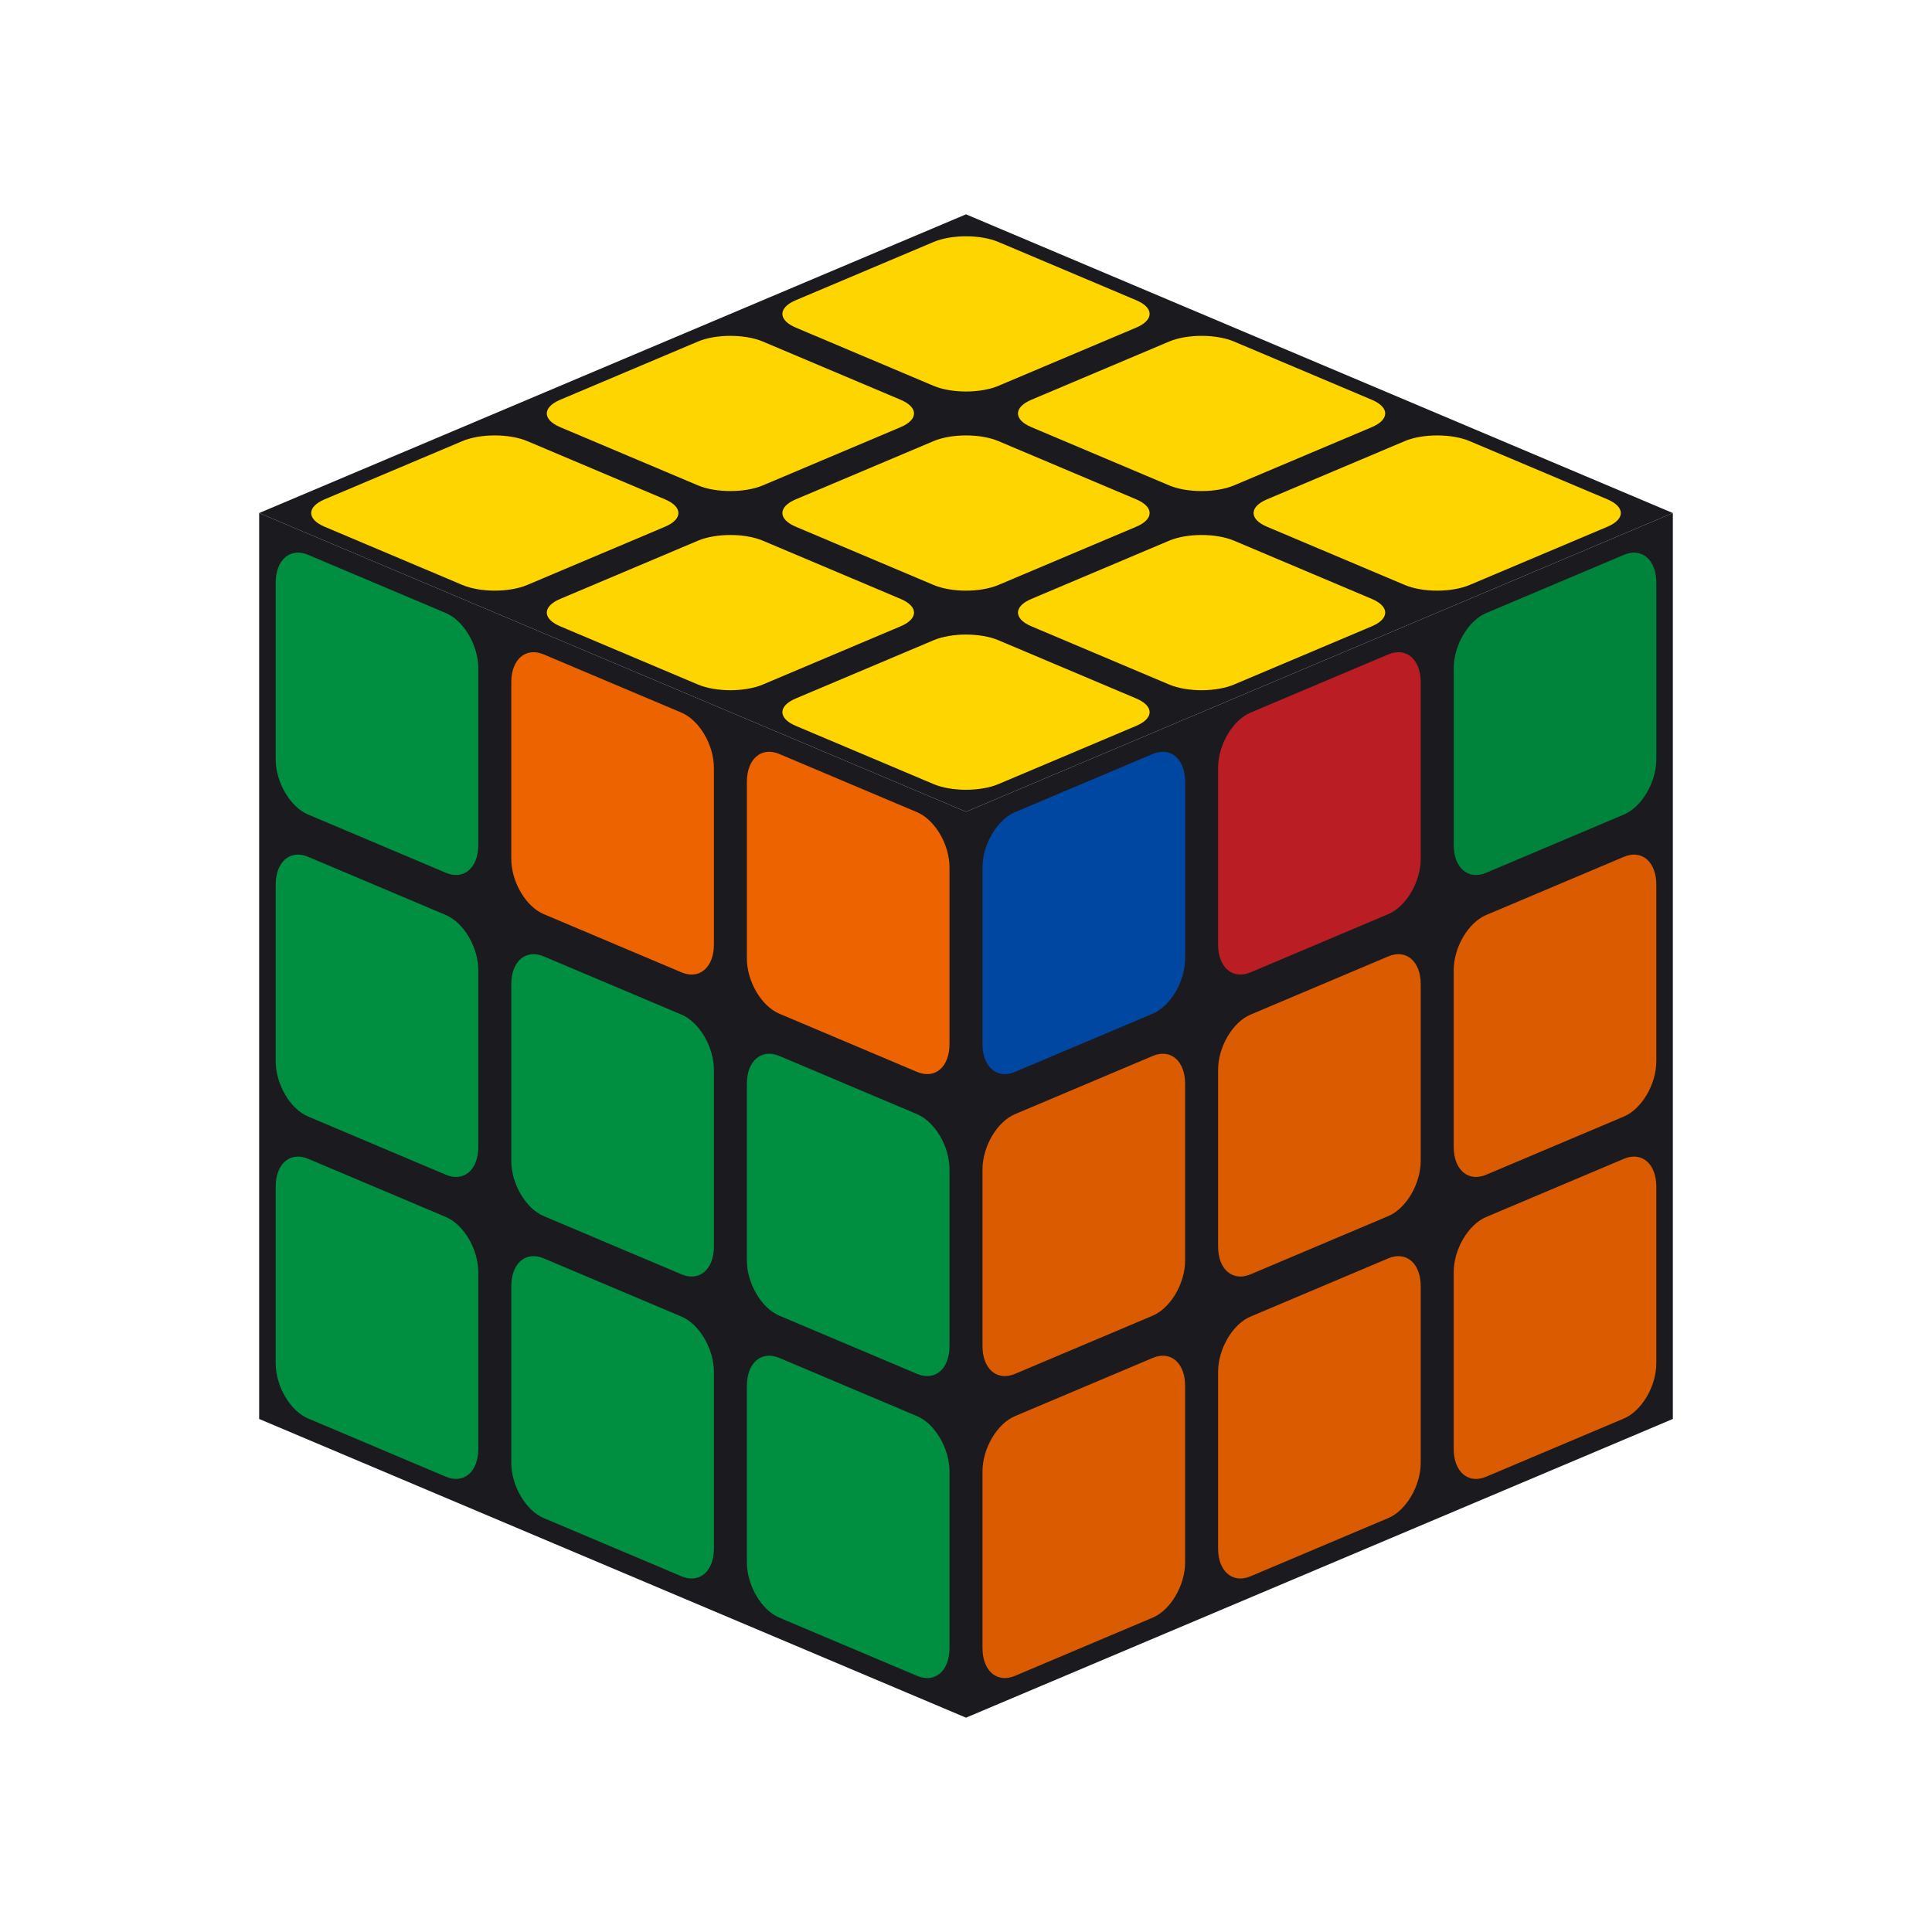
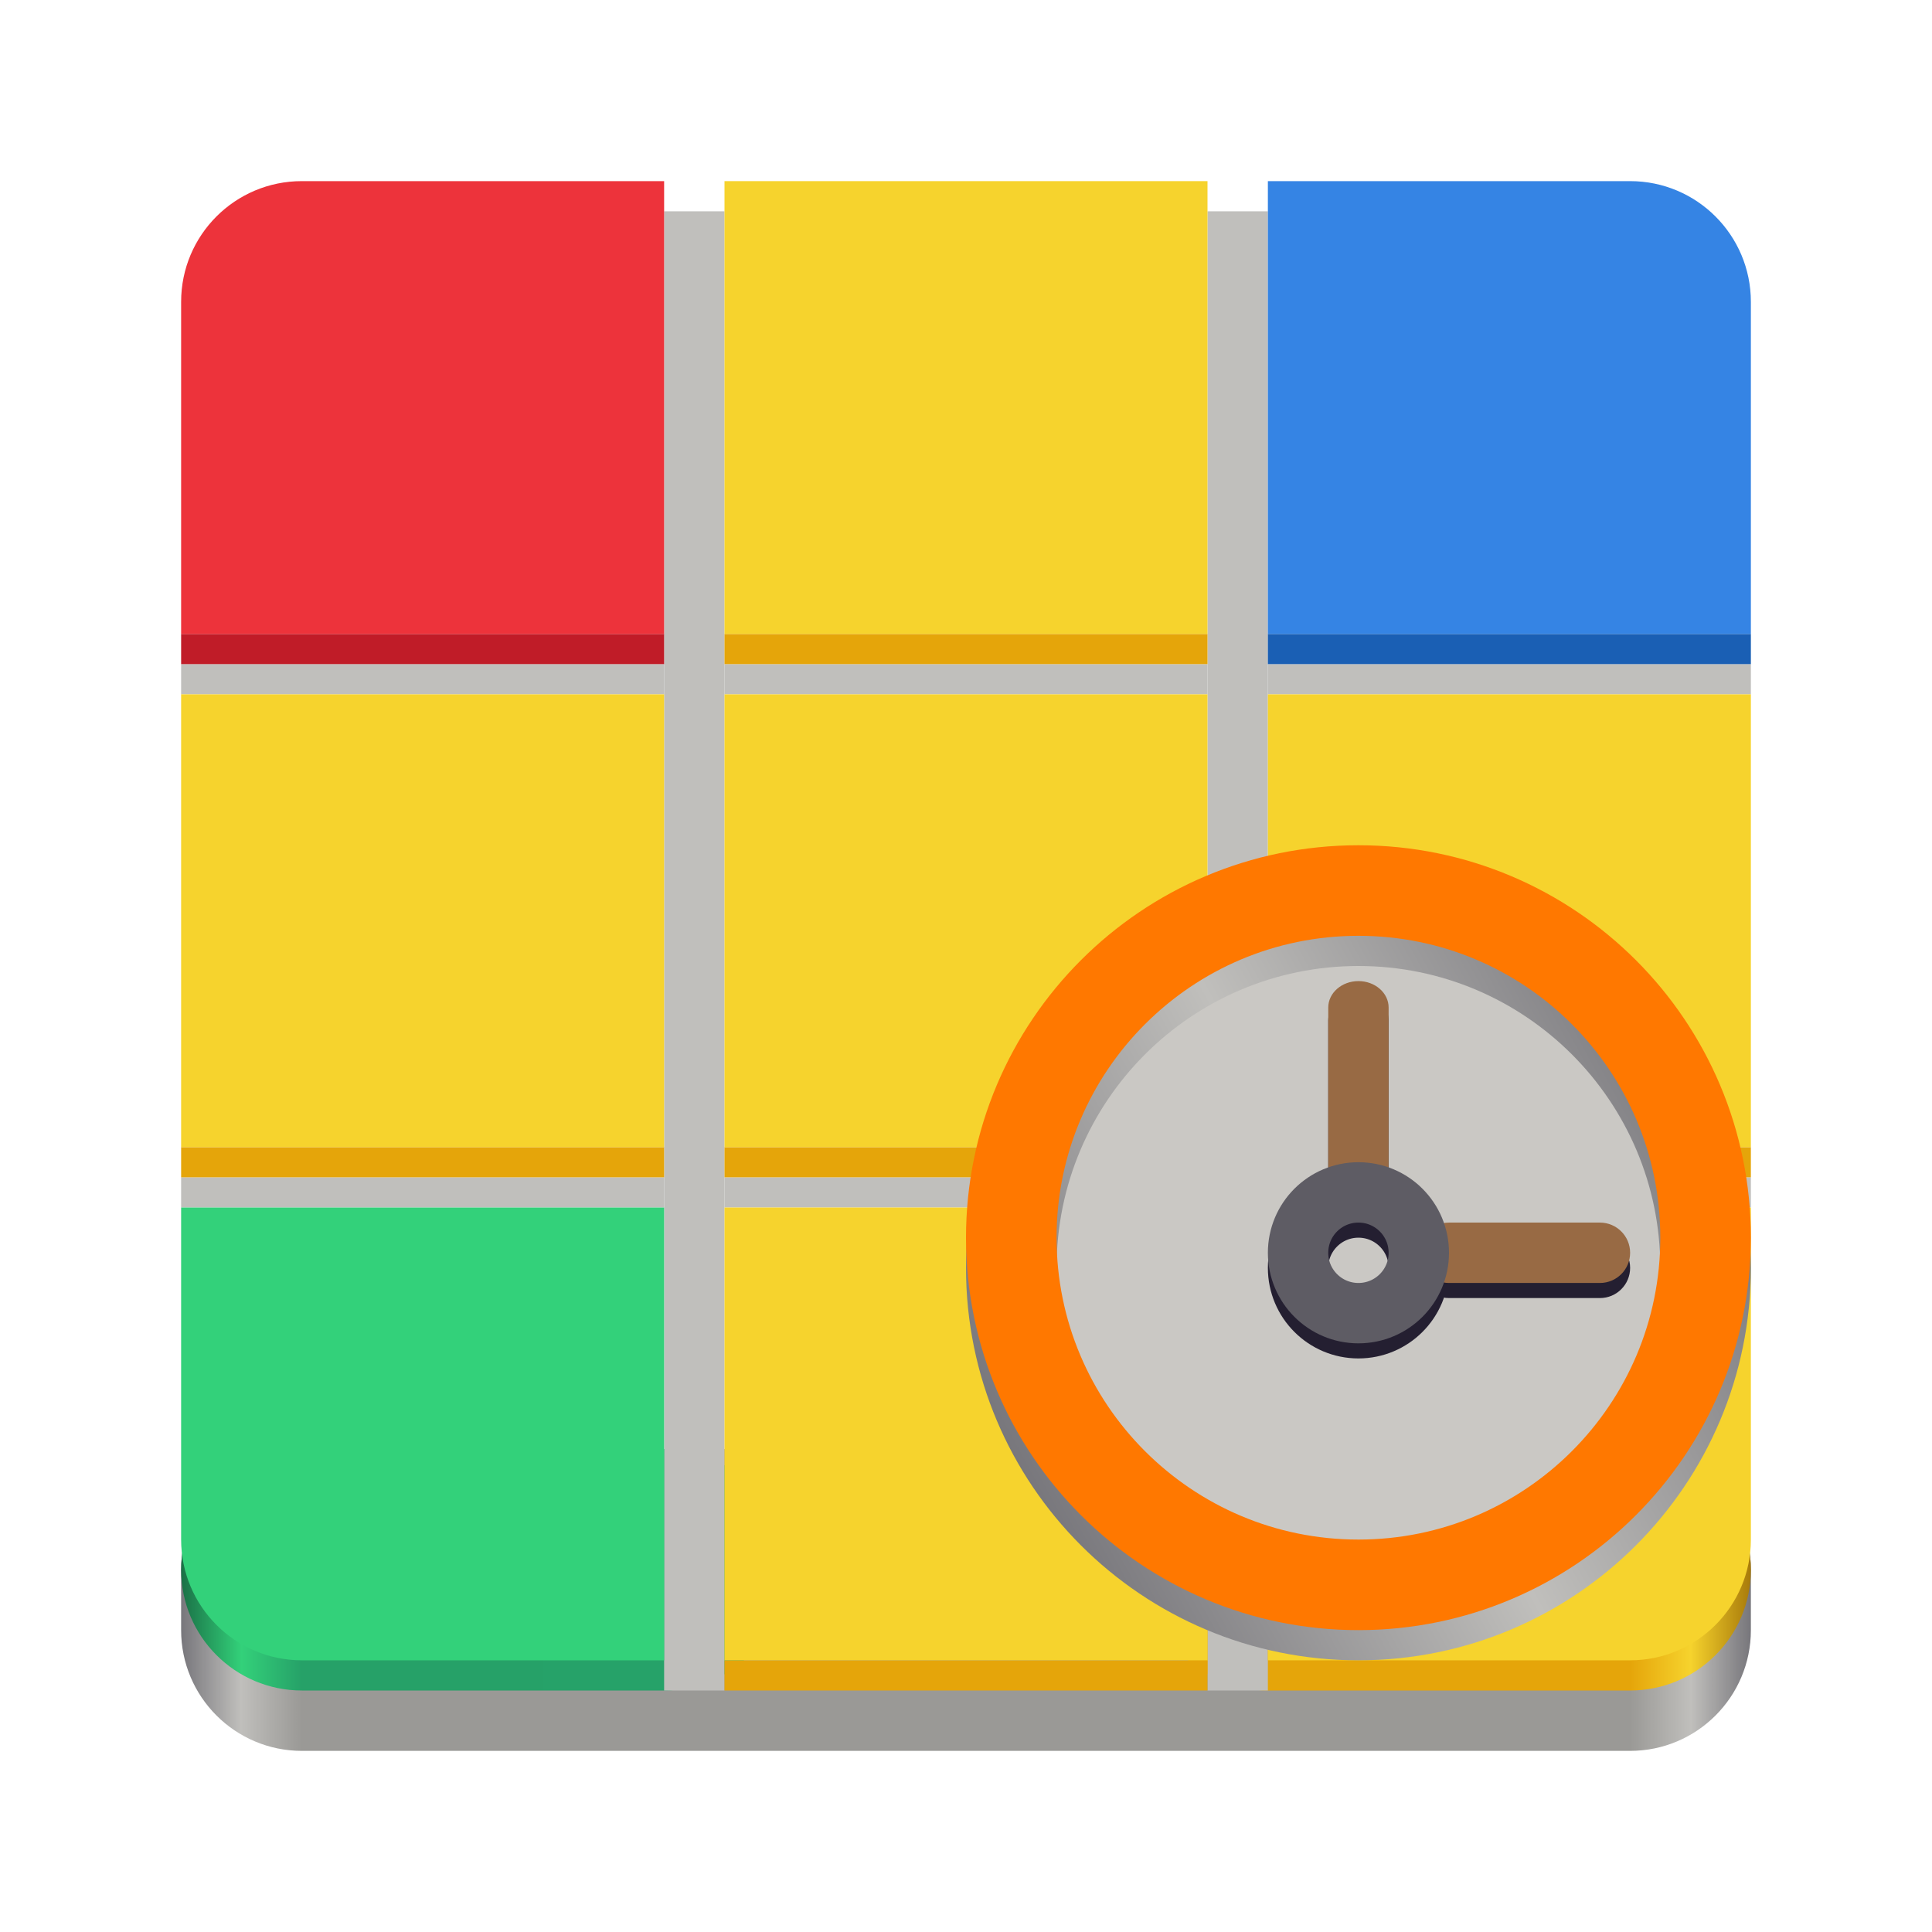
- <svg xmlns="http://www.w3.org/2000/svg" viewBox="0 0 128 128" width="128" height="128">
-   <path d="M 64.00 53.78 L 110.83 33.99 L 64.00 14.20 L 17.17 33.99 Z" fill="#1B1B1F" />
-   <path d="M 64.00 113.80 L 64.00 53.78 L 17.17 33.99 L 17.17 94.01 Z" fill="#1B1B1F" />
-   <path d="M 110.83 94.01 L 110.83 33.99 L 64.00 53.78 L 64.00 113.80 Z" fill="#1B1B1F" />
-   <rect x="0" y="0" width="1" height="1" rx="0.16" fill="rgb(255,213,0)" transform="matrix(13.424 5.673 -13.424 5.673 64.000 15.124)" />
-   <rect x="0" y="0" width="1" height="1" rx="0.16" fill="rgb(255,213,0)" transform="matrix(13.424 5.673 -13.424 5.673 79.609 21.720)" />
-   <rect x="0" y="0" width="1" height="1" rx="0.16" fill="rgb(255,213,0)" transform="matrix(13.424 5.673 -13.424 5.673 95.218 28.317)" />
-   <rect x="0" y="0" width="1" height="1" rx="0.16" fill="rgb(255,213,0)" transform="matrix(13.424 5.673 -13.424 5.673 48.391 21.720)" />
-   <rect x="0" y="0" width="1" height="1" rx="0.16" fill="rgb(255,213,0)" transform="matrix(13.424 5.673 -13.424 5.673 64.000 28.317)" />
-   <rect x="0" y="0" width="1" height="1" rx="0.16" fill="rgb(255,213,0)" transform="matrix(13.424 5.673 -13.424 5.673 79.609 34.914)" />
-   <rect x="0" y="0" width="1" height="1" rx="0.16" fill="rgb(255,213,0)" transform="matrix(13.424 5.673 -13.424 5.673 32.782 28.317)" />
-   <rect x="0" y="0" width="1" height="1" rx="0.16" fill="rgb(255,213,0)" transform="matrix(13.424 5.673 -13.424 5.673 48.391 34.914)" />
-   <rect x="0" y="0" width="1" height="1" rx="0.16" fill="rgb(255,213,0)" transform="matrix(13.424 5.673 -13.424 5.673 64.000 41.510)" />
-   <rect x="0" y="0" width="1" height="1" rx="0.16" fill="rgb(0,143,64)" transform="matrix(13.424 5.673 0.000 17.206 18.265 35.852)" />
-   <rect x="0" y="0" width="1" height="1" rx="0.16" fill="rgb(237,99,0)" transform="matrix(13.424 5.673 0.000 17.206 33.874 42.449)" />
-   <rect x="0" y="0" width="1" height="1" rx="0.16" fill="rgb(237,99,0)" transform="matrix(13.424 5.673 0.000 17.206 49.483 49.046)" />
-   <rect x="0" y="0" width="1" height="1" rx="0.16" fill="rgb(0,143,64)" transform="matrix(13.424 5.673 0.000 17.206 18.265 55.859)" />
-   <rect x="0" y="0" width="1" height="1" rx="0.16" fill="rgb(0,143,64)" transform="matrix(13.424 5.673 0.000 17.206 33.874 62.456)" />
-   <rect x="0" y="0" width="1" height="1" rx="0.16" fill="rgb(0,143,64)" transform="matrix(13.424 5.673 0.000 17.206 49.483 69.052)" />
-   <rect x="0" y="0" width="1" height="1" rx="0.16" fill="rgb(0,143,64)" transform="matrix(13.424 5.673 0.000 17.206 18.265 75.865)" />
-   <rect x="0" y="0" width="1" height="1" rx="0.16" fill="rgb(0,143,64)" transform="matrix(13.424 5.673 0.000 17.206 33.874 82.462)" />
-   <rect x="0" y="0" width="1" height="1" rx="0.16" fill="rgb(0,143,64)" transform="matrix(13.424 5.673 0.000 17.206 49.483 89.059)" />
-   <rect x="0" y="0" width="1" height="1" rx="0.16" fill="rgb(0,71,161)" transform="matrix(13.424 -5.673 0.000 17.206 65.093 54.719)" />
-   <rect x="0" y="0" width="1" height="1" rx="0.16" fill="rgb(186,30,36)" transform="matrix(13.424 -5.673 0.000 17.206 80.702 48.122)" />
-   <rect x="0" y="0" width="1" height="1" rx="0.16" fill="rgb(0,132,59)" transform="matrix(13.424 -5.673 0.000 17.206 96.311 41.526)" />
-   <rect x="0" y="0" width="1" height="1" rx="0.16" fill="rgb(219,91,0)" transform="matrix(13.424 -5.673 0.000 17.206 65.093 74.726)" />
-   <rect x="0" y="0" width="1" height="1" rx="0.16" fill="rgb(219,91,0)" transform="matrix(13.424 -5.673 0.000 17.206 80.702 68.129)" />
-   <rect x="0" y="0" width="1" height="1" rx="0.16" fill="rgb(219,91,0)" transform="matrix(13.424 -5.673 0.000 17.206 96.311 61.532)" />
-   <rect x="0" y="0" width="1" height="1" rx="0.16" fill="rgb(219,91,0)" transform="matrix(13.424 -5.673 0.000 17.206 65.093 94.732)" />
-   <rect x="0" y="0" width="1" height="1" rx="0.16" fill="rgb(219,91,0)" transform="matrix(13.424 -5.673 0.000 17.206 80.702 88.135)" />
-   <rect x="0" y="0" width="1" height="1" rx="0.16" fill="rgb(219,91,0)" transform="matrix(13.424 -5.673 0.000 17.206 96.311 81.539)" />
+ <svg xmlns="http://www.w3.org/2000/svg" height="128px" viewBox="0 0 128 128" width="128px">
+   <linearGradient id="a" gradientTransform="matrix(0.232143 0 0 0.328947 -8.56691 343.827)" gradientUnits="userSpaceOnUse" x1="88.596" x2="536.596" y1="-449.394" y2="-449.394">
+     <stop offset="0" stop-color="#77767b" />
+     <stop offset="0.038" stop-color="#c0bfbc" />
+     <stop offset="0.077" stop-color="#9a9996" />
+     <stop offset="0.923" stop-color="#9a9996" />
+     <stop offset="0.962" stop-color="#c0bfbc" />
+     <stop offset="1" stop-color="#77767b" />
+   </linearGradient>
+   <linearGradient id="b" gradientTransform="matrix(0.0892857 0 0 0.0986842 4.08965 170.3481)" gradientUnits="userSpaceOnUse" x1="88.596" x2="536.596" y1="-449.394" y2="-449.394">
+     <stop offset="0" stop-color="#1a7046" />
+     <stop offset="0.1" stop-color="#33d17a" />
+     <stop offset="0.2" stop-color="#26a168" />
+     <stop offset="1" stop-color="#26a269" />
+   </linearGradient>
+   <linearGradient id="c" gradientTransform="matrix(-0.0892857 0 0 0.0986842 123.9103 170.3481)" gradientUnits="userSpaceOnUse" x1="88.596" x2="536.596" y1="-449.394" y2="-449.394">
+     <stop offset="0" stop-color="#a87a0a" />
+     <stop offset="0.1" stop-color="#f6d32d" />
+     <stop offset="0.2" stop-color="#e5a50a" />
+     <stop offset="1" stop-color="#e5a50a" />
+   </linearGradient>
+   <linearGradient id="d" gradientTransform="matrix(0.8125 0 0 0.866667 23.375 -134.4)" gradientUnits="userSpaceOnUse" x1="54.287" x2="109.713" y1="268" y2="236">
+     <stop offset="0" stop-color="#77767b" />
+     <stop offset="0.497" stop-color="#c0bfbc" />
+     <stop offset="1" stop-color="#77767b" />
+   </linearGradient>
+   <path d="m 20 96 h 88 c 4.418 0 8 3.582 8 8 v 4 c 0 4.418 -3.582 8 -8 8 h -88 c -4.418 0 -8 -3.582 -8 -8 v -4 c 0 -4.418 3.582 -8 8 -8 z m 0 0" fill="url(#a)" />
+   <path d="m 20 96 h 24 c 4.418 0 8 3.582 8 8 s -3.582 8 -8 8 h -24 c -4.418 0 -8 -3.582 -8 -8 s 3.582 -8 8 -8 z m 0 0" fill="url(#b)" />
+   <path d="m 108 96 h -24 c -4.418 0 -8 3.582 -8 8 s 3.582 8 8 8 h 24 c 4.418 0 8 -3.582 8 -8 s -3.582 -8 -8 -8 z m 0 0" fill="url(#c)" />
+   <g fill="none">
+     <path d="m 46 14 v 98" stroke="#c0bfbc" stroke-width="4" />
+     <path d="m 82 14 v 98" stroke="#c0bfbc" stroke-width="4" />
+     <path d="m 84 45 h 32" stroke="#c0bfbc" stroke-width="2" />
+     <path d="m 84 79 h 32" stroke="#c0bfbc" stroke-width="2" />
+     <path d="m 48 79 h 32" stroke="#c0bfbc" stroke-width="2" />
+     <path d="m 12 79 h 32" stroke="#c0bfbc" stroke-width="2" />
+     <path d="m 48 45 h 32" stroke="#c0bfbc" stroke-width="2" />
+     <path d="m 12 45 h 32" stroke="#c0bfbc" stroke-width="2" />
+     <path d="m 12 43 h 32" stroke="#c01c28" stroke-width="2" />
+     <path d="m 48 43 h 32" stroke="#e5a50a" stroke-width="2" />
+     <path d="m 84 43 h 32" stroke="#1a5fb4" stroke-width="2" />
+     <path d="m 84 77 h 32" stroke="#e5a50a" stroke-width="2" />
+     <path d="m 48 77 h 32" stroke="#e5a50a" stroke-width="2" />
+     <path d="m 48 111 h 32" stroke="#e5a50a" stroke-width="2" />
+     <path d="m 12 77 h 32" stroke="#e5a50a" stroke-width="2" />
+   </g>
+   <path d="m 19.996 12 h 24.004 v 30 h -32 v -22.004 c 0 -4.418 3.578 -7.996 7.996 -7.996 z m 0 0" fill="#ed333b" />
+   <path d="m 48 12 h 32 v 30 h -32 z m 0 0" fill="#f6d32d" />
+   <path d="m 84 12 h 24 c 4.418 0 8 3.582 8 8 v 22 h -32 z m 0 0" fill="#3584e4" />
+   <path d="m 12 46 h 32 v 30 h -32 z m 0 0" fill="#f6d32d" />
+   <path d="m 48 46 h 32 v 30 h -32 z m 0 0" fill="#f6d32d" />
+   <path d="m 84 46 h 32 v 30 h -32 z m 0 0" fill="#f6d32d" />
+   <path d="m 12 80 h 32 v 30 h -24 c -4.418 0 -8 -3.582 -8 -8 z m 0 0" fill="#33d17a" />
+   <path d="m 48 80 h 32 v 30 h -32 z m 0 0" fill="#f6d32d" />
+   <path d="m 84 80 h 32 v 22 c 0 4.418 -3.582 8 -8 8 h -24 z m 0 0" fill="#f6d32d" />
+   <path d="m 116 84 c 0 14.359 -11.641 26 -26 26 s -26 -11.641 -26 -26 s 11.641 -26 26 -26 s 26 11.641 26 26 z m 0 0" fill="url(#d)" />
+   <path d="m 110 84 c 0 11.047 -8.953 20 -20 20 s -20 -8.953 -20 -20 s 8.953 -20 20 -20 s 20 8.953 20 20 z m 0 0" fill="#cac8c4" />
+   <path d="m 113 82 c 0 12.703 -10.297 23 -23 23 s -23 -10.297 -23 -23 s 10.297 -23 23 -23 s 23 10.297 23 23 z m 0 0" fill="none" stroke="#ff7800" stroke-width="6" />
+   <path d="m 96 82 h 10 c 1.105 0 2 0.895 2 2 s -0.895 2 -2 2 h -10 c -1.105 0 -2 -0.895 -2 -2 s 0.895 -2 2 -2 z m 0 0" fill="#241f31" />
+   <path d="m 92 67.594 v 10.5 c 0 0.965 -0.895 1.75 -2 1.75 s -2 -0.785 -2 -1.75 v -10.5 c 0 -0.969 0.895 -1.75 2 -1.75 s 2 0.781 2 1.75 z m 0 0" fill="#241f31" />
+   <path d="m 94 84 c 0 2.211 -1.789 4 -4 4 s -4 -1.789 -4 -4 s 1.789 -4 4 -4 s 4 1.789 4 4 z m 0 0" fill="none" stroke="#241f31" stroke-linecap="round" stroke-width="4" />
+   <path d="m 96 81 h 10 c 1.105 0 2 0.895 2 2 s -0.895 2 -2 2 h -10 c -1.105 0 -2 -0.895 -2 -2 s 0.895 -2 2 -2 z m 0 0" fill="#986a44" />
+   <path d="m 92 66.75 v 10.5 c 0 0.965 -0.895 1.75 -2 1.75 s -2 -0.785 -2 -1.75 v -10.5 c 0 -0.965 0.895 -1.75 2 -1.75 s 2 0.785 2 1.75 z m 0 0" fill="#986a44" />
+   <path d="m 94 83 c 0 2.211 -1.789 4 -4 4 s -4 -1.789 -4 -4 s 1.789 -4 4 -4 s 4 1.789 4 4 z m 0 0" fill="none" stroke="#5e5c64" stroke-linecap="round" stroke-width="4" />
</svg>
